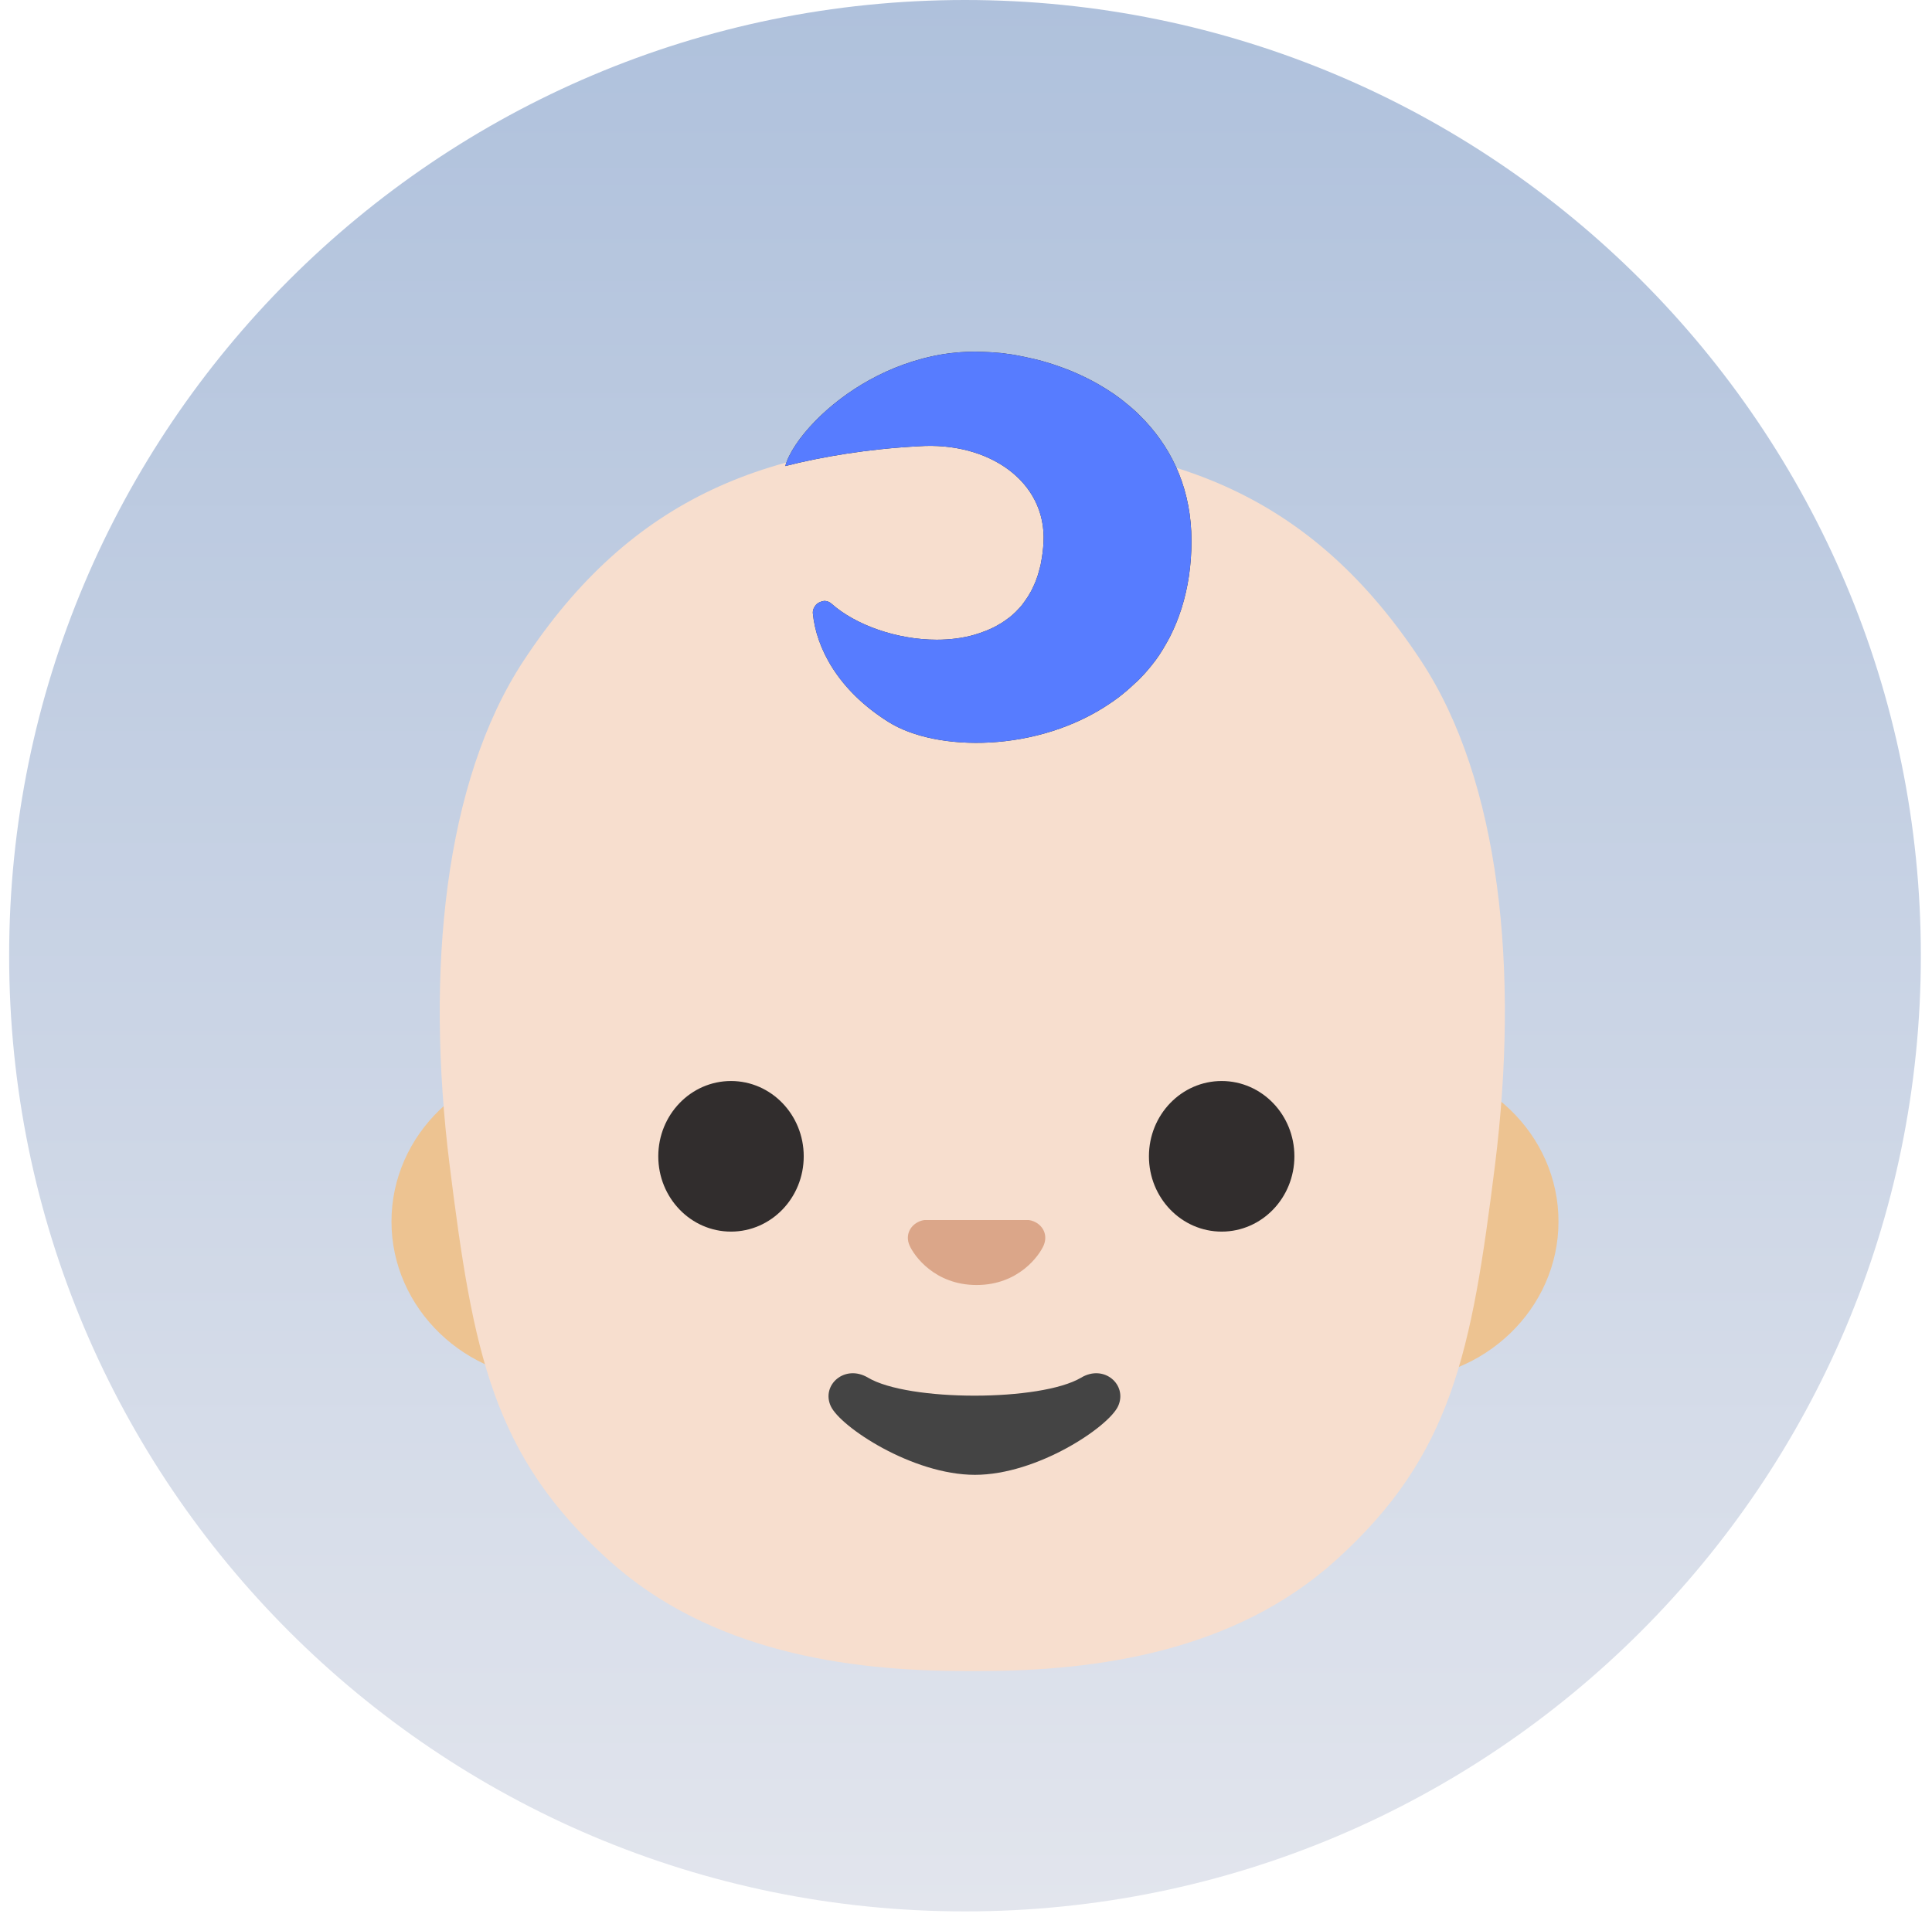
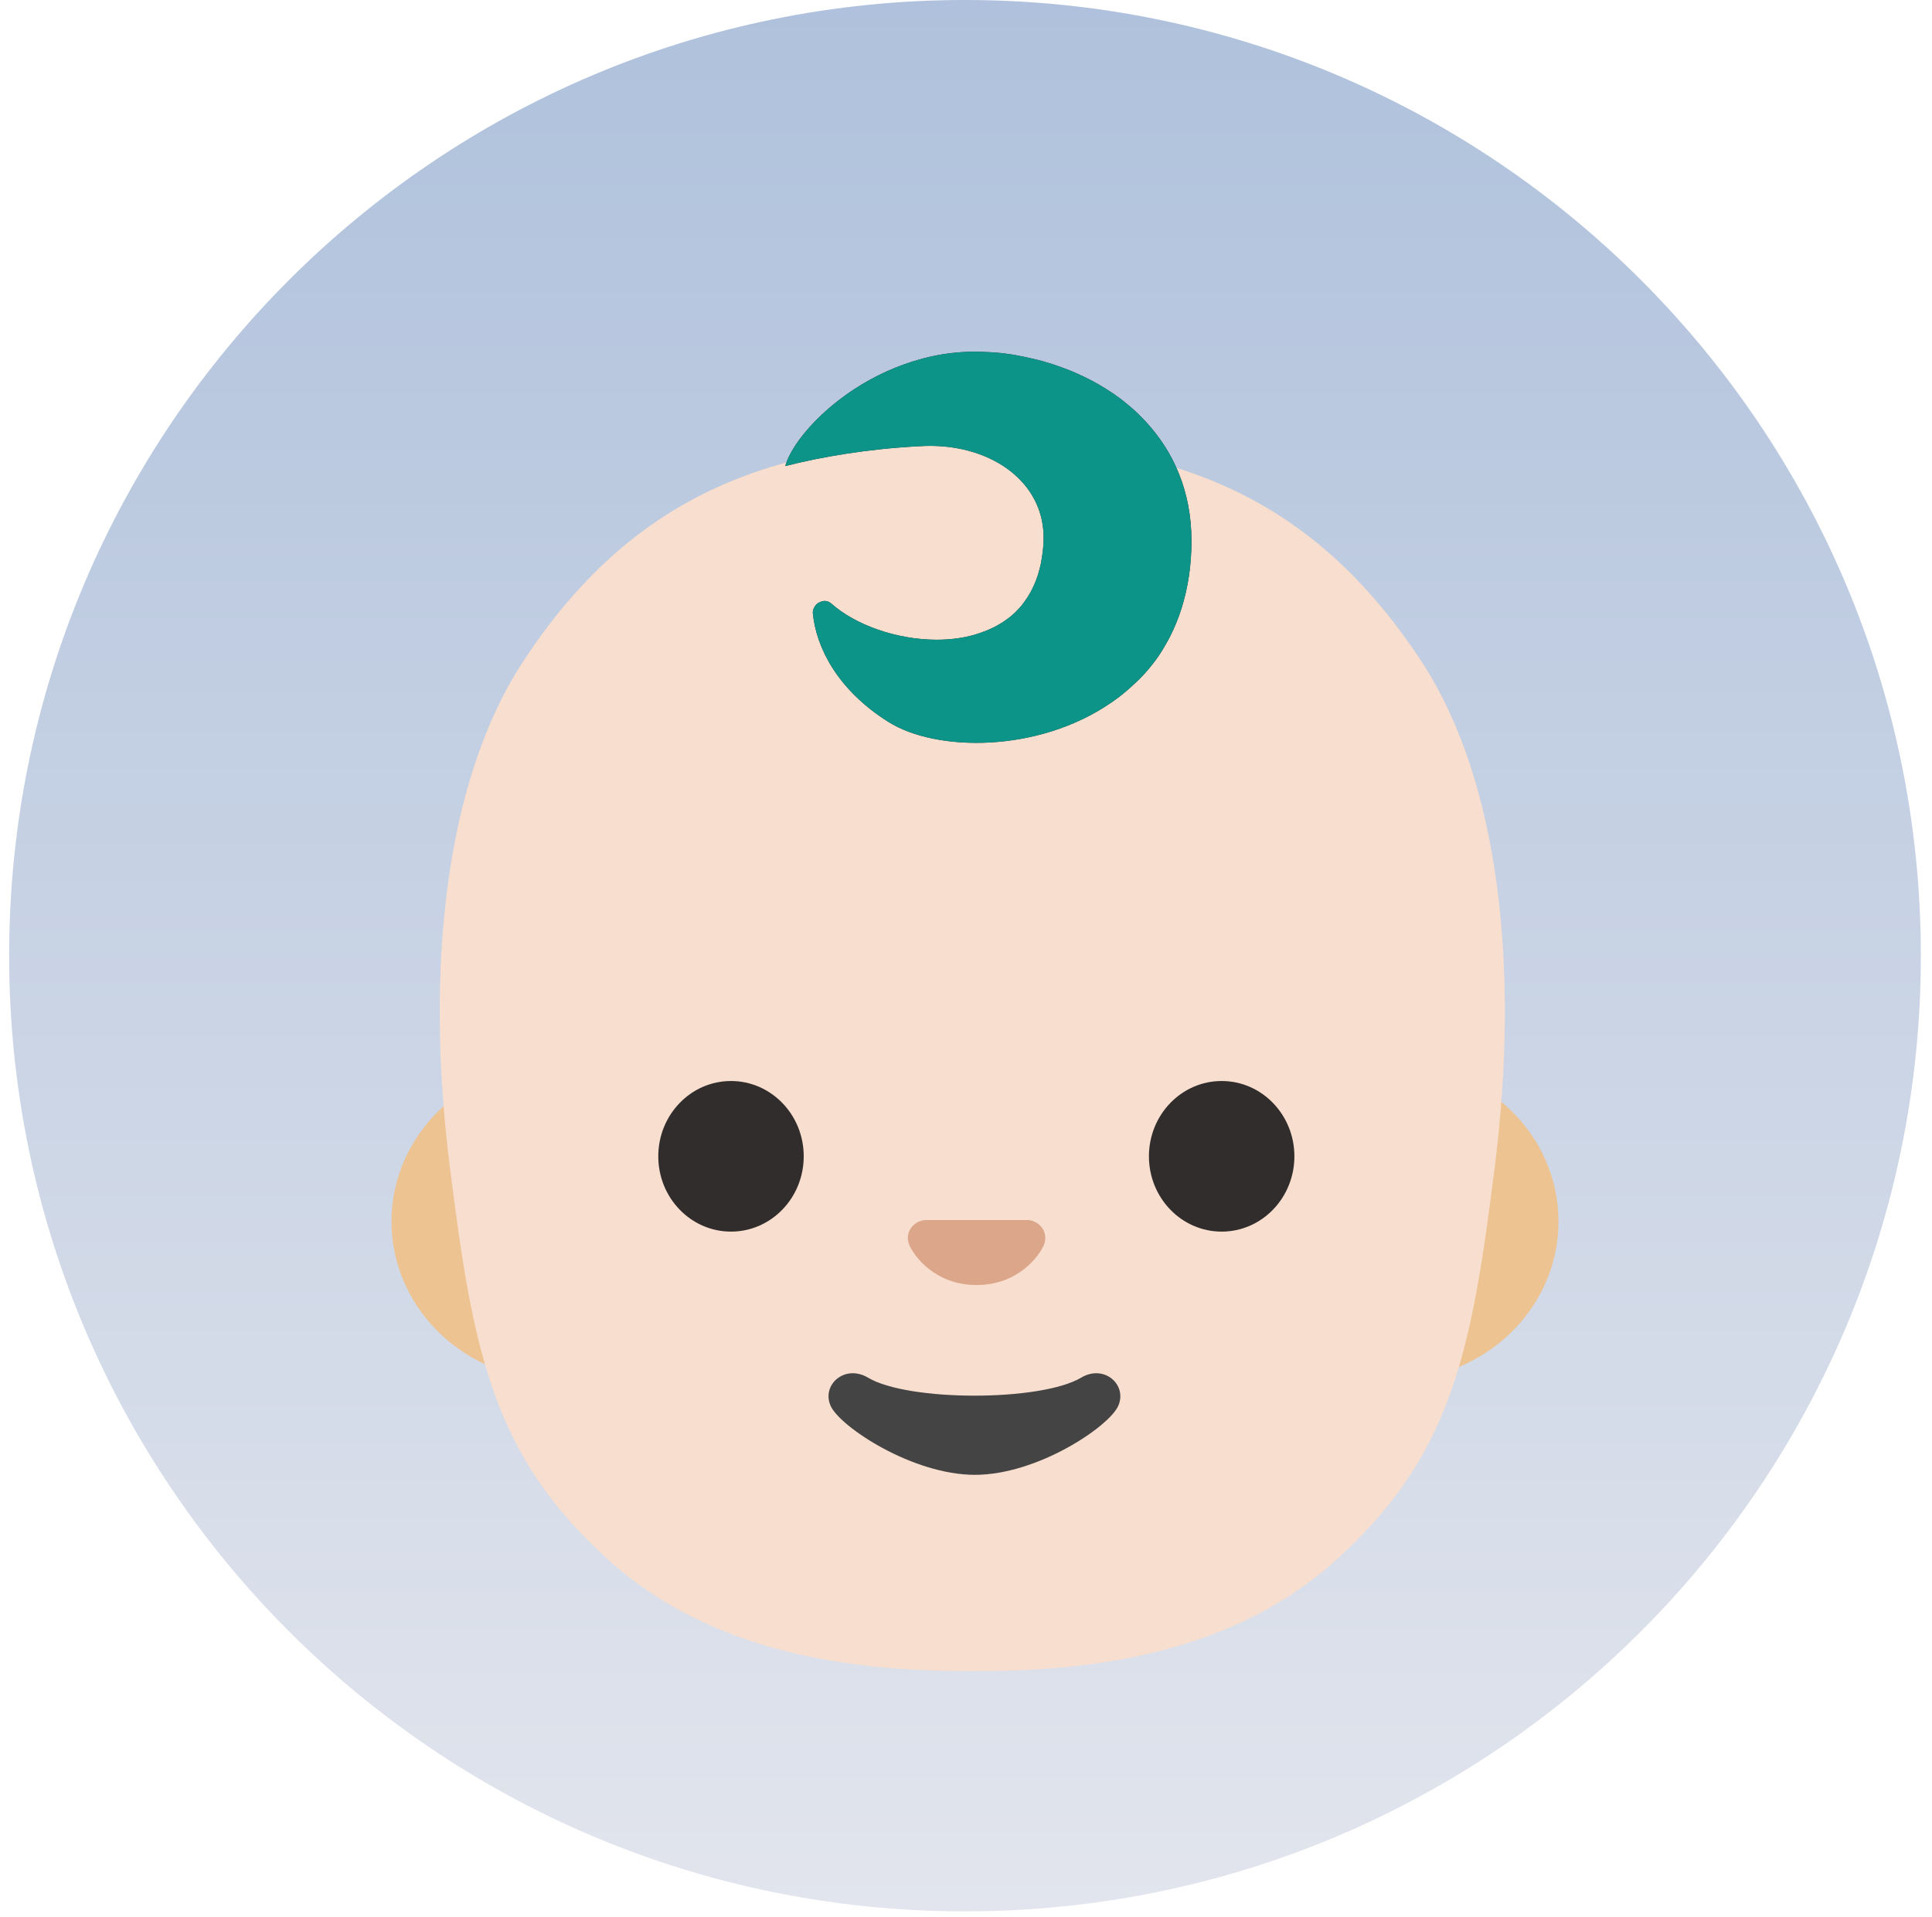
<svg xmlns="http://www.w3.org/2000/svg" width="127" height="126" viewBox="0 0 127 126" fill="none">
  <circle cx="63.434" cy="62.833" r="62.833" fill="url(#paint0_linear_4741_2342)" />
  <path d="M91.646 69.91H36.535C30.596 69.91 25.734 74.588 25.734 80.313C25.734 86.03 30.596 90.715 36.535 90.715H91.646C97.585 90.715 102.447 86.038 102.447 80.313C102.454 74.588 97.592 69.91 91.646 69.91Z" fill="#EDC391" />
  <path d="M93.425 43.463C86.335 32.677 77.195 28.988 63.915 28.988C50.635 28.988 41.494 32.67 34.404 43.463C29.211 51.372 27.956 63.803 29.557 76.611C31.099 88.924 32.376 95.682 40.019 102.58C46.659 108.57 55.674 109.862 63.406 109.862H64.424C72.156 109.862 81.178 108.57 87.811 102.58C95.454 95.682 96.73 88.924 98.272 76.611C99.873 63.803 98.619 51.364 93.425 43.463Z" fill="#F7DECE" />
  <path d="M74.905 44.642C75.008 44.531 75.111 44.428 75.215 44.317C75.288 44.236 75.362 44.147 75.436 44.066C75.606 43.867 75.768 43.668 75.923 43.461L75.989 43.373C76.137 43.173 76.27 42.967 76.403 42.753C76.439 42.694 76.476 42.627 76.513 42.568C76.638 42.355 76.764 42.141 76.882 41.912C76.904 41.875 76.919 41.845 76.934 41.809C77.214 41.255 77.457 40.658 77.657 40.031L77.679 39.964C78.085 38.658 78.321 37.205 78.321 35.567C78.321 32.291 77.14 29.702 75.34 27.747C75.318 27.725 75.303 27.71 75.288 27.688C75.148 27.54 75.001 27.393 74.853 27.245L74.765 27.157C74.593 26.993 74.416 26.836 74.233 26.684C74.086 26.559 73.938 26.441 73.791 26.323C73.754 26.294 73.717 26.271 73.688 26.242L73.201 25.888C73.171 25.873 73.149 25.851 73.119 25.836C72.529 25.438 71.917 25.084 71.282 24.781C71.26 24.766 71.231 24.759 71.209 24.744C71.024 24.656 70.84 24.575 70.655 24.493L70.486 24.42C70.323 24.353 70.161 24.287 69.999 24.228C69.94 24.206 69.873 24.183 69.814 24.161C69.659 24.102 69.504 24.051 69.357 23.999L69.158 23.933C69.003 23.881 68.855 23.837 68.7 23.793C68.634 23.77 68.567 23.756 68.494 23.733C68.339 23.689 68.184 23.652 68.029 23.615L67.837 23.571C67.667 23.534 67.498 23.497 67.335 23.46C67.284 23.453 67.232 23.438 67.18 23.431C66.745 23.335 66.31 23.269 65.875 23.217C65.816 23.21 65.757 23.21 65.698 23.202C65.543 23.188 65.395 23.173 65.24 23.165C65.152 23.158 65.07 23.158 64.982 23.151C64.856 23.143 64.739 23.136 64.62 23.136C64.525 23.136 64.429 23.128 64.325 23.128C64.259 23.128 64.192 23.121 64.133 23.121H64.06C63.742 23.121 63.425 23.136 63.115 23.158C63.056 23.165 62.997 23.165 62.938 23.173C62.621 23.202 62.311 23.232 62.016 23.283C58.394 23.874 55.465 25.777 53.635 27.636C52.536 28.75 51.835 29.849 51.621 30.639H51.629C53.974 30.041 57.007 29.517 60.386 29.34C64.96 29.023 68.781 31.628 68.597 35.626C68.575 36.106 68.516 36.556 68.435 36.976L68.412 37.102C68.376 37.264 68.331 37.426 68.287 37.581C68.265 37.655 68.243 37.729 68.228 37.795C68.184 37.928 68.139 38.061 68.088 38.194C68.058 38.275 68.022 38.356 67.985 38.437C67.933 38.555 67.881 38.666 67.83 38.769C67.785 38.858 67.741 38.939 67.689 39.02C67.638 39.116 67.579 39.212 67.52 39.3C67.461 39.389 67.394 39.477 67.335 39.566C67.284 39.639 67.232 39.713 67.173 39.787C67.077 39.905 66.974 40.016 66.871 40.119C66.841 40.149 66.812 40.185 66.782 40.215C66.642 40.355 66.494 40.481 66.339 40.606C66.31 40.628 66.273 40.65 66.243 40.672C66.118 40.77 65.987 40.861 65.853 40.945C65.808 40.968 65.771 40.997 65.727 41.019C65.594 41.1 65.462 41.174 65.329 41.24C65.284 41.263 65.248 41.285 65.203 41.3C65.063 41.366 64.915 41.432 64.761 41.491C64.731 41.506 64.694 41.521 64.657 41.528C64.488 41.595 64.318 41.654 64.141 41.705C64.126 41.713 64.111 41.713 64.097 41.72C63.3 41.956 62.444 42.059 61.574 42.059C58.947 42.059 56.225 41.086 54.661 39.691C54.531 39.574 54.363 39.508 54.188 39.507C54.152 39.507 54.115 39.522 54.085 39.529C54.056 39.536 54.019 39.536 53.989 39.551C53.945 39.566 53.901 39.581 53.856 39.603C53.783 39.639 53.724 39.684 53.665 39.736C53.65 39.75 53.643 39.765 53.628 39.78C53.576 39.839 53.532 39.913 53.495 39.986C53.488 40.001 53.488 40.008 53.48 40.023C53.443 40.119 53.421 40.23 53.436 40.348C53.657 42.576 55.059 45.365 58.394 47.46C61.566 49.459 68.243 49.481 72.994 46.228L73.127 46.139C73.267 46.036 73.415 45.933 73.555 45.829C73.614 45.785 73.68 45.733 73.739 45.682C73.946 45.52 74.145 45.35 74.337 45.173L74.624 44.907C74.728 44.826 74.816 44.73 74.905 44.642Z" fill="#312D2D" />
-   <path d="M74.905 44.642C75.008 44.531 75.111 44.428 75.215 44.317C75.288 44.236 75.362 44.147 75.436 44.066C75.606 43.867 75.768 43.668 75.923 43.461L75.989 43.373C76.137 43.173 76.27 42.967 76.403 42.753C76.439 42.694 76.476 42.627 76.513 42.568C76.638 42.355 76.764 42.141 76.882 41.912C76.904 41.875 76.919 41.845 76.934 41.809C77.214 41.255 77.457 40.658 77.657 40.031L77.679 39.964C78.085 38.658 78.321 37.205 78.321 35.567C78.321 32.291 77.14 29.702 75.34 27.747C75.318 27.725 75.303 27.71 75.288 27.688C75.148 27.54 75.001 27.393 74.853 27.245L74.765 27.157C74.593 26.993 74.416 26.836 74.233 26.684C74.086 26.559 73.938 26.441 73.791 26.323C73.754 26.294 73.717 26.271 73.688 26.242L73.201 25.888C73.171 25.873 73.149 25.851 73.119 25.836C72.529 25.438 71.917 25.084 71.282 24.781C71.26 24.766 71.231 24.759 71.209 24.744C71.024 24.656 70.84 24.575 70.655 24.493L70.486 24.42C70.323 24.353 70.161 24.287 69.999 24.228C69.94 24.206 69.873 24.183 69.814 24.161C69.659 24.102 69.504 24.051 69.357 23.999L69.158 23.933C69.003 23.881 68.855 23.837 68.7 23.793C68.634 23.77 68.567 23.756 68.494 23.733C68.339 23.689 68.184 23.652 68.029 23.615L67.837 23.571C67.667 23.534 67.498 23.497 67.335 23.46C67.284 23.453 67.232 23.438 67.18 23.431C66.745 23.335 66.31 23.269 65.875 23.217C65.816 23.21 65.757 23.21 65.698 23.202C65.543 23.188 65.395 23.173 65.24 23.165C65.152 23.158 65.07 23.158 64.982 23.151C64.856 23.143 64.739 23.136 64.62 23.136C64.525 23.136 64.429 23.128 64.325 23.128C64.259 23.128 64.192 23.121 64.133 23.121H64.06C63.742 23.121 63.425 23.136 63.115 23.158C63.056 23.165 62.997 23.165 62.938 23.173C62.621 23.202 62.311 23.232 62.016 23.283C58.394 23.874 55.465 25.777 53.635 27.636C52.536 28.75 51.835 29.849 51.621 30.639H51.629C53.974 30.041 57.007 29.517 60.386 29.34C64.96 29.023 68.781 31.628 68.597 35.626C68.575 36.106 68.516 36.556 68.435 36.976L68.412 37.102C68.376 37.264 68.331 37.426 68.287 37.581C68.265 37.655 68.243 37.729 68.228 37.795C68.184 37.928 68.139 38.061 68.088 38.194C68.058 38.275 68.022 38.356 67.985 38.437C67.933 38.555 67.881 38.666 67.83 38.769C67.785 38.858 67.741 38.939 67.689 39.02C67.638 39.116 67.579 39.212 67.52 39.3C67.461 39.389 67.394 39.477 67.335 39.566C67.284 39.639 67.232 39.713 67.173 39.787C67.077 39.905 66.974 40.016 66.871 40.119C66.841 40.149 66.812 40.185 66.782 40.215C66.642 40.355 66.494 40.481 66.339 40.606C66.31 40.628 66.273 40.65 66.243 40.672C66.118 40.77 65.987 40.861 65.853 40.945C65.808 40.968 65.771 40.997 65.727 41.019C65.594 41.1 65.462 41.174 65.329 41.24C65.284 41.263 65.248 41.285 65.203 41.3C65.063 41.366 64.915 41.432 64.761 41.491C64.731 41.506 64.694 41.521 64.657 41.528C64.488 41.595 64.318 41.654 64.141 41.705C64.126 41.713 64.111 41.713 64.097 41.72C63.3 41.956 62.444 42.059 61.574 42.059C58.947 42.059 56.225 41.086 54.661 39.691C54.531 39.574 54.363 39.508 54.188 39.507C54.152 39.507 54.115 39.522 54.085 39.529C54.056 39.536 54.019 39.536 53.989 39.551C53.945 39.566 53.901 39.581 53.856 39.603C53.783 39.639 53.724 39.684 53.665 39.736C53.65 39.75 53.643 39.765 53.628 39.78C53.576 39.839 53.532 39.913 53.495 39.986C53.488 40.001 53.488 40.008 53.48 40.023C53.443 40.119 53.421 40.23 53.436 40.348C53.657 42.576 55.059 45.365 58.394 47.46C61.566 49.459 68.243 49.481 72.994 46.228L73.127 46.139C73.267 46.036 73.415 45.933 73.555 45.829C73.614 45.785 73.68 45.733 73.739 45.682C73.946 45.52 74.145 45.35 74.337 45.173L74.624 44.907C74.728 44.826 74.816 44.73 74.905 44.642Z" fill="#577CFF" />
+   <path d="M74.905 44.642C75.008 44.531 75.111 44.428 75.215 44.317C75.288 44.236 75.362 44.147 75.436 44.066C75.606 43.867 75.768 43.668 75.923 43.461L75.989 43.373C76.137 43.173 76.27 42.967 76.403 42.753C76.439 42.694 76.476 42.627 76.513 42.568C76.638 42.355 76.764 42.141 76.882 41.912C76.904 41.875 76.919 41.845 76.934 41.809C77.214 41.255 77.457 40.658 77.657 40.031L77.679 39.964C78.085 38.658 78.321 37.205 78.321 35.567C78.321 32.291 77.14 29.702 75.34 27.747C75.318 27.725 75.303 27.71 75.288 27.688C75.148 27.54 75.001 27.393 74.853 27.245L74.765 27.157C74.593 26.993 74.416 26.836 74.233 26.684C74.086 26.559 73.938 26.441 73.791 26.323C73.754 26.294 73.717 26.271 73.688 26.242L73.201 25.888C73.171 25.873 73.149 25.851 73.119 25.836C72.529 25.438 71.917 25.084 71.282 24.781C71.26 24.766 71.231 24.759 71.209 24.744C71.024 24.656 70.84 24.575 70.655 24.493L70.486 24.42C70.323 24.353 70.161 24.287 69.999 24.228C69.94 24.206 69.873 24.183 69.814 24.161C69.659 24.102 69.504 24.051 69.357 23.999L69.158 23.933C69.003 23.881 68.855 23.837 68.7 23.793C68.634 23.77 68.567 23.756 68.494 23.733C68.339 23.689 68.184 23.652 68.029 23.615L67.837 23.571C67.667 23.534 67.498 23.497 67.335 23.46C67.284 23.453 67.232 23.438 67.18 23.431C66.745 23.335 66.31 23.269 65.875 23.217C65.816 23.21 65.757 23.21 65.698 23.202C65.543 23.188 65.395 23.173 65.24 23.165C65.152 23.158 65.07 23.158 64.982 23.151C64.856 23.143 64.739 23.136 64.62 23.136C64.525 23.136 64.429 23.128 64.325 23.128C64.259 23.128 64.192 23.121 64.133 23.121H64.06C63.742 23.121 63.425 23.136 63.115 23.158C63.056 23.165 62.997 23.165 62.938 23.173C62.621 23.202 62.311 23.232 62.016 23.283C58.394 23.874 55.465 25.777 53.635 27.636C52.536 28.75 51.835 29.849 51.621 30.639H51.629C53.974 30.041 57.007 29.517 60.386 29.34C64.96 29.023 68.781 31.628 68.597 35.626C68.575 36.106 68.516 36.556 68.435 36.976L68.412 37.102C68.376 37.264 68.331 37.426 68.287 37.581C68.265 37.655 68.243 37.729 68.228 37.795C68.184 37.928 68.139 38.061 68.088 38.194C68.058 38.275 68.022 38.356 67.985 38.437C67.933 38.555 67.881 38.666 67.83 38.769C67.785 38.858 67.741 38.939 67.689 39.02C67.638 39.116 67.579 39.212 67.52 39.3C67.461 39.389 67.394 39.477 67.335 39.566C67.284 39.639 67.232 39.713 67.173 39.787C67.077 39.905 66.974 40.016 66.871 40.119C66.841 40.149 66.812 40.185 66.782 40.215C66.642 40.355 66.494 40.481 66.339 40.606C66.31 40.628 66.273 40.65 66.243 40.672C66.118 40.77 65.987 40.861 65.853 40.945C65.808 40.968 65.771 40.997 65.727 41.019C65.594 41.1 65.462 41.174 65.329 41.24C65.284 41.263 65.248 41.285 65.203 41.3C65.063 41.366 64.915 41.432 64.761 41.491C64.731 41.506 64.694 41.521 64.657 41.528C64.488 41.595 64.318 41.654 64.141 41.705C64.126 41.713 64.111 41.713 64.097 41.72C63.3 41.956 62.444 42.059 61.574 42.059C58.947 42.059 56.225 41.086 54.661 39.691C54.531 39.574 54.363 39.508 54.188 39.507C54.152 39.507 54.115 39.522 54.085 39.529C54.056 39.536 54.019 39.536 53.989 39.551C53.945 39.566 53.901 39.581 53.856 39.603C53.783 39.639 53.724 39.684 53.665 39.736C53.65 39.75 53.643 39.765 53.628 39.78C53.576 39.839 53.532 39.913 53.495 39.986C53.488 40.001 53.488 40.008 53.48 40.023C53.443 40.119 53.421 40.23 53.436 40.348C53.657 42.576 55.059 45.365 58.394 47.46C61.566 49.459 68.243 49.481 72.994 46.228L73.127 46.139C73.267 46.036 73.415 45.933 73.555 45.829C73.614 45.785 73.68 45.733 73.739 45.682C73.946 45.52 74.145 45.35 74.337 45.173L74.624 44.907C74.728 44.826 74.816 44.73 74.905 44.642Z" fill="#0d9488" />
  <path d="M67.937 80.294C67.838 80.253 67.733 80.226 67.627 80.213H60.766C60.662 80.228 60.559 80.25 60.456 80.294C59.836 80.545 59.489 81.194 59.785 81.873C60.08 82.559 61.444 84.484 64.196 84.484C66.948 84.484 68.313 82.559 68.608 81.873C68.896 81.187 68.556 80.545 67.937 80.294Z" fill="#DBA689" />
  <path d="M48.052 80.973C50.693 80.973 52.833 78.757 52.833 76.023C52.833 73.289 50.693 71.072 48.052 71.072C45.412 71.072 43.272 73.289 43.272 76.023C43.272 78.757 45.412 80.973 48.052 80.973Z" fill="#312D2D" />
  <path d="M80.306 80.973C82.946 80.973 85.087 78.757 85.087 76.023C85.087 73.289 82.946 71.072 80.306 71.072C77.666 71.072 75.525 73.289 75.525 76.023C75.525 78.757 77.666 80.973 80.306 80.973Z" fill="#312D2D" />
  <path d="M71.068 90.575C68.412 92.154 59.706 92.154 57.058 90.575C55.531 89.668 53.974 91.055 54.608 92.442C55.228 93.807 59.979 96.964 64.088 96.964C68.191 96.964 72.883 93.807 73.502 92.442C74.129 91.055 72.588 89.668 71.068 90.575Z" fill="#444444" />
  <defs>
    <linearGradient id="paint0_linear_4741_2342" x1="63.434" y1="0" x2="63.434" y2="125.665" gradientUnits="userSpaceOnUse">
      <stop stop-color="#AFC1DC" />
      <stop offset="1" stop-color="#E2E5ED" />
    </linearGradient>
  </defs>
</svg>
